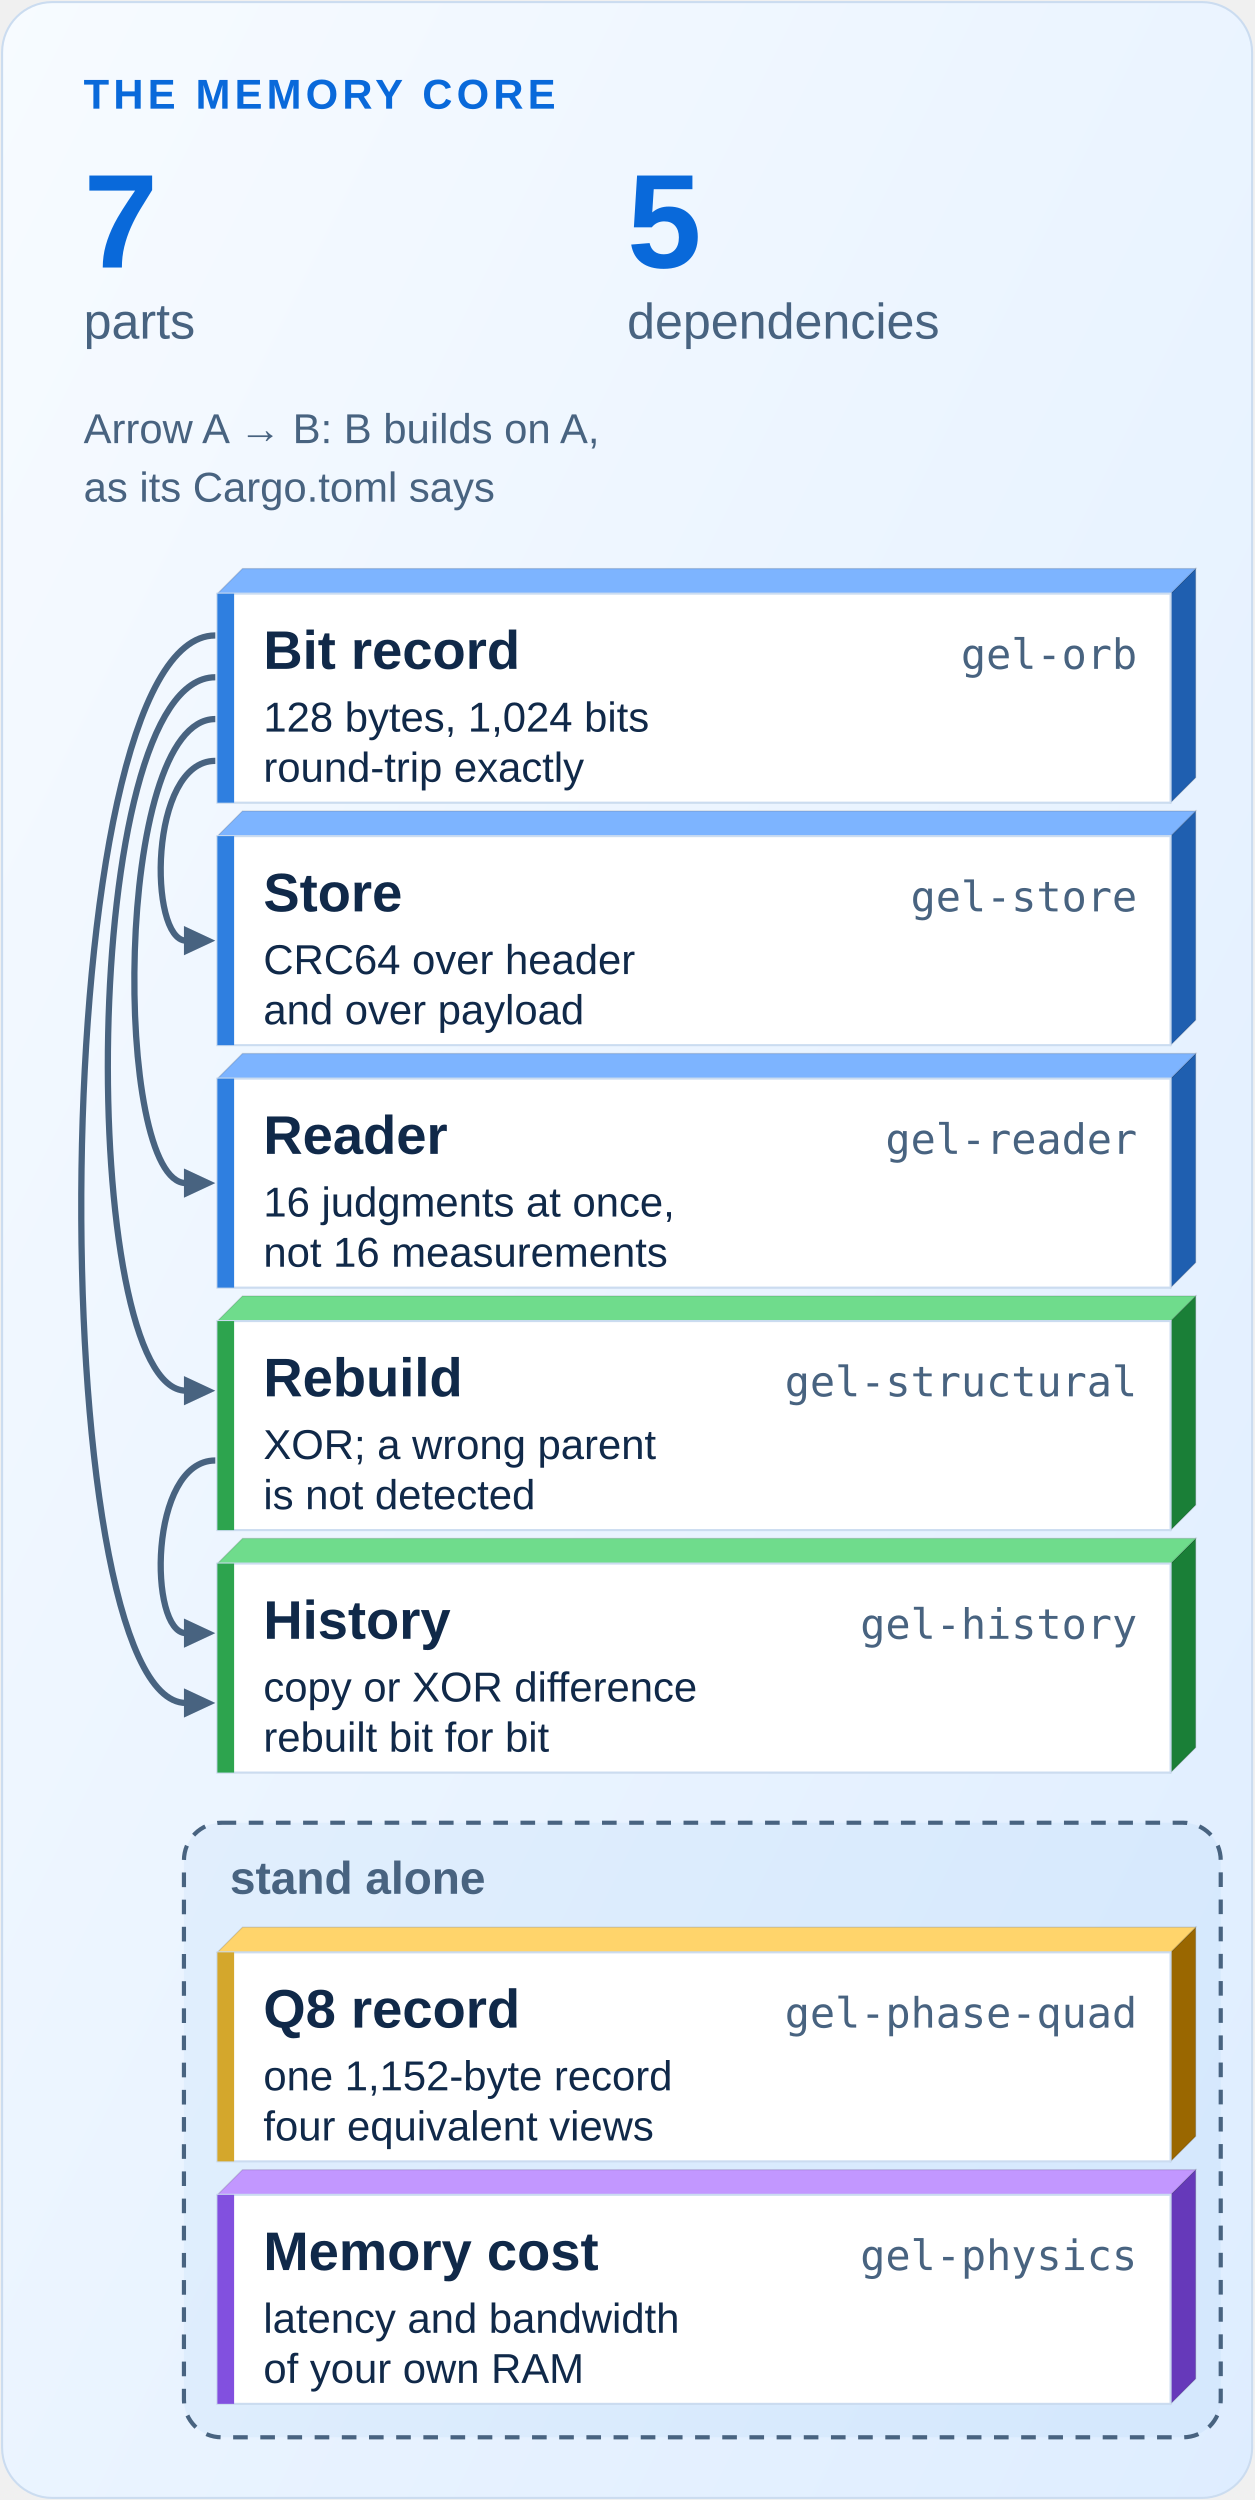
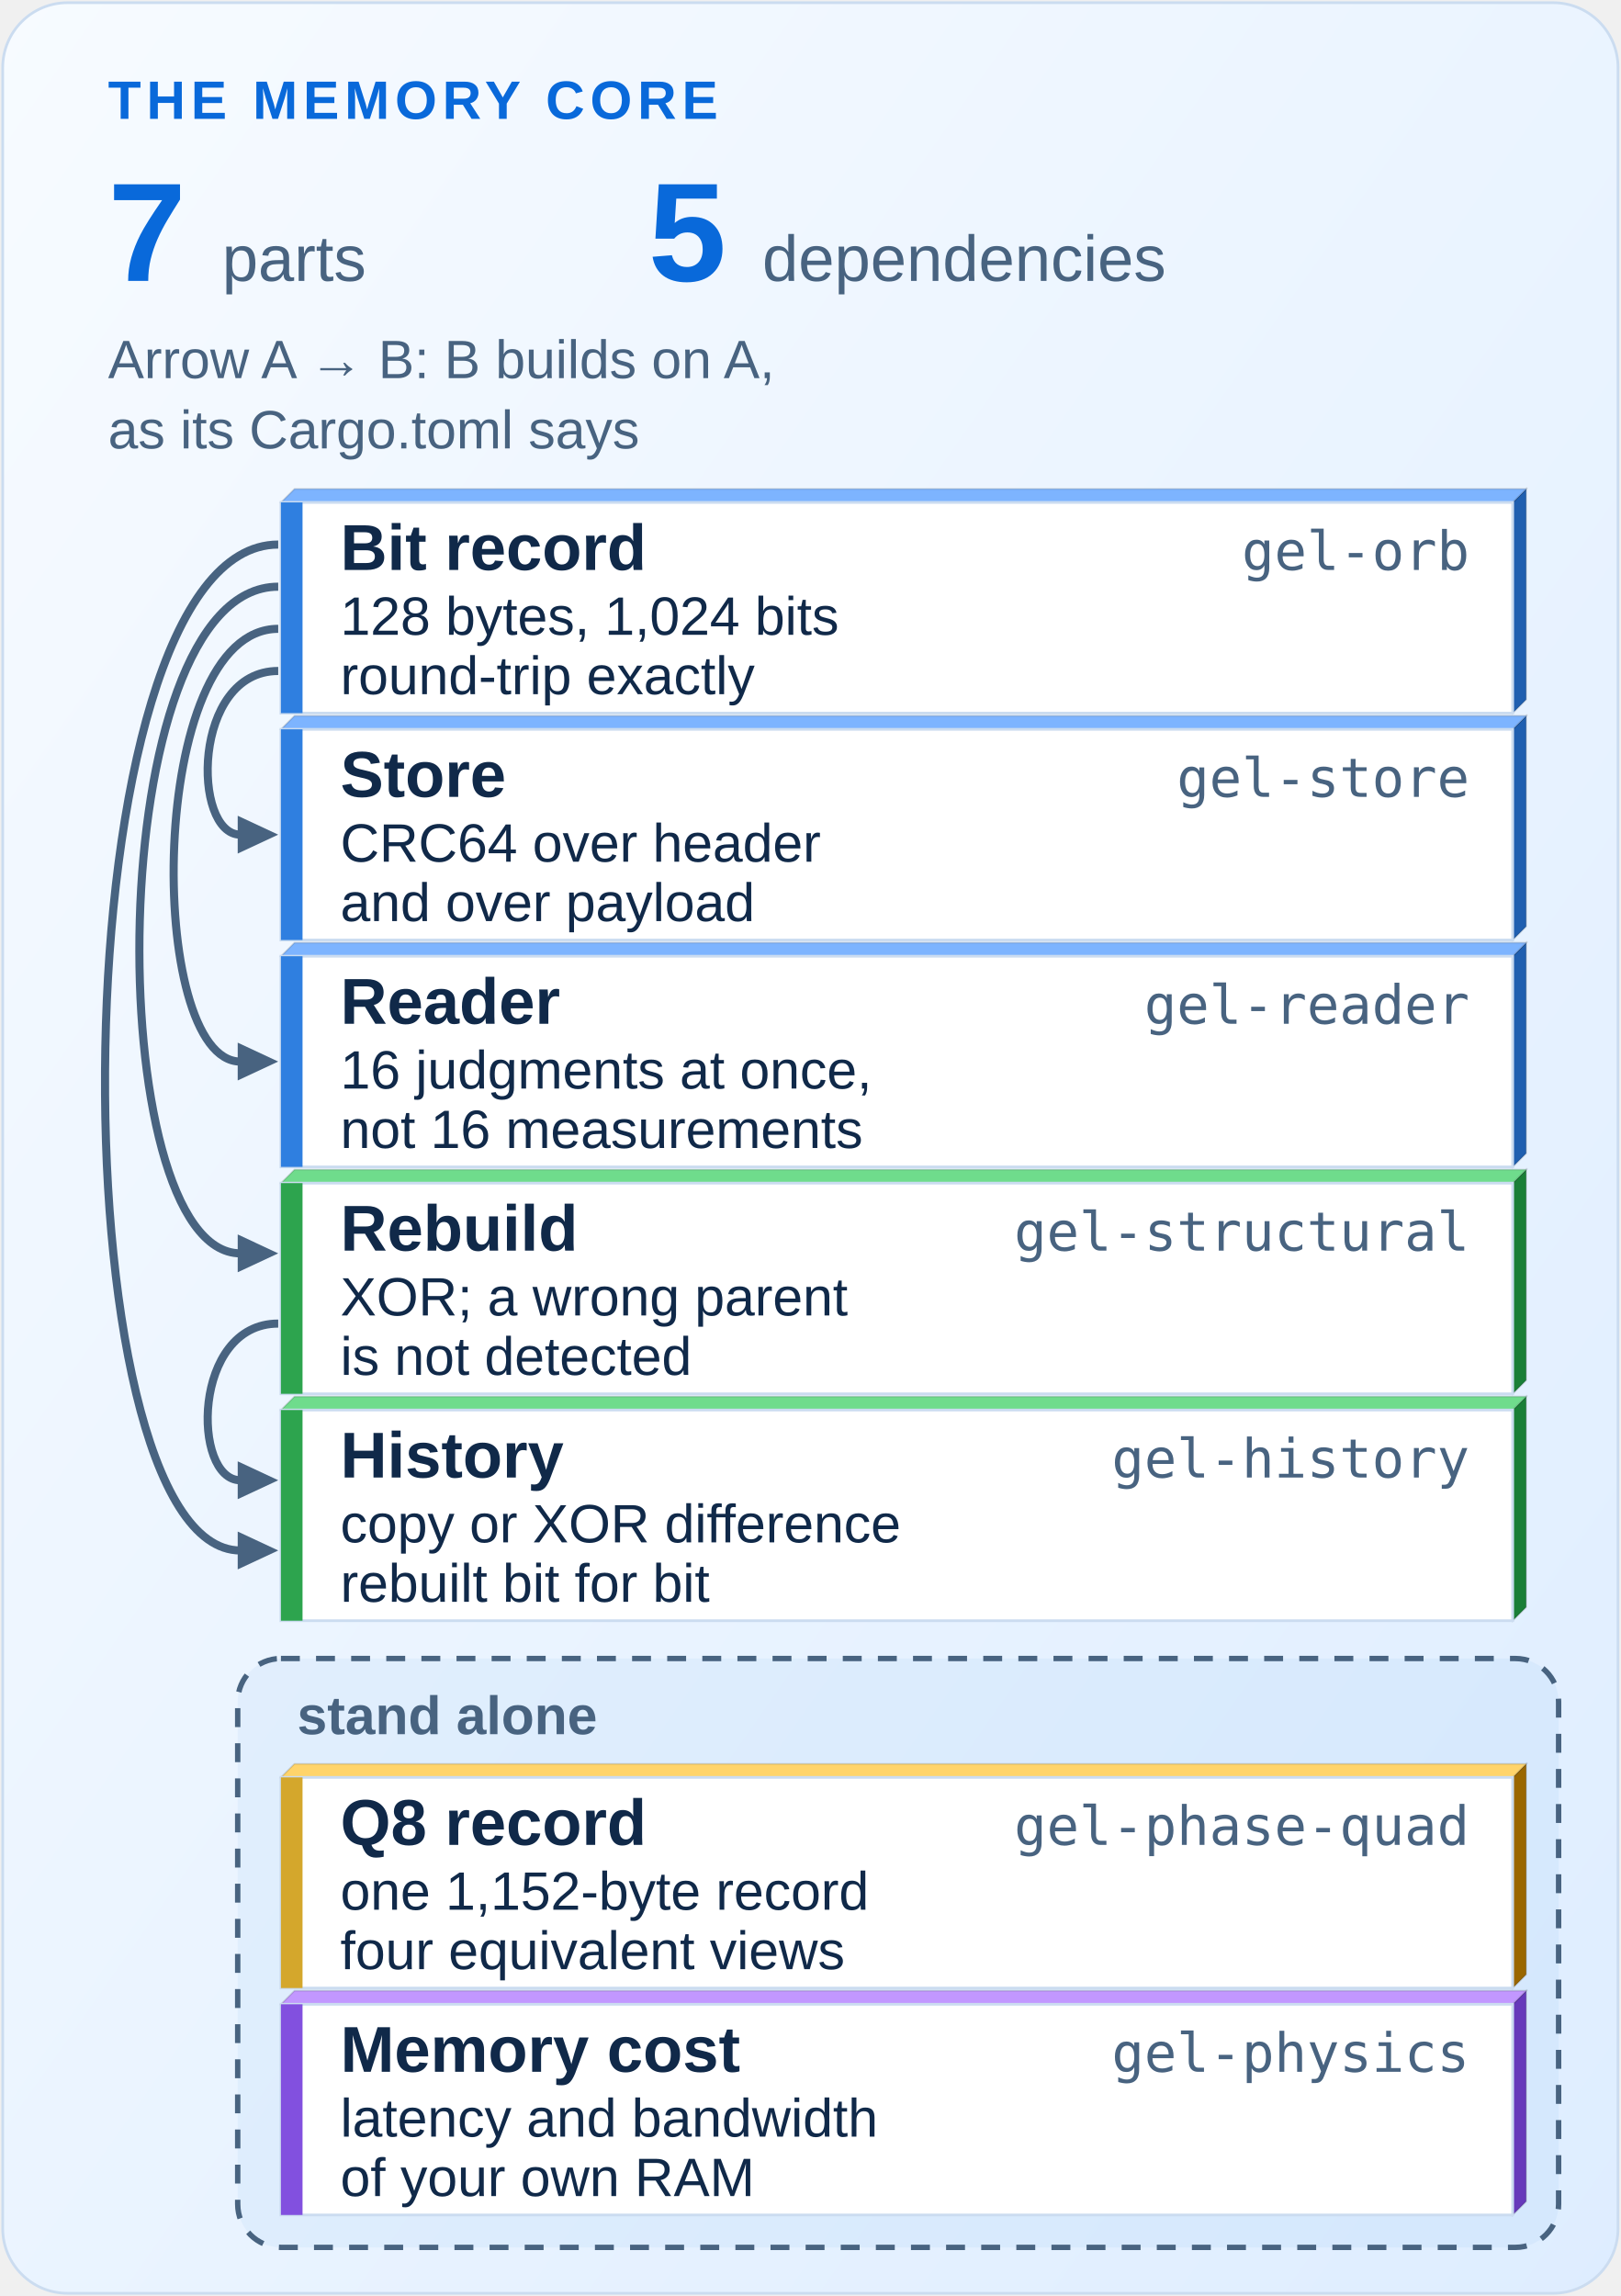
- <svg xmlns="http://www.w3.org/2000/svg" width="600" height="1196" viewBox="0 0 600 1196" role="img" aria-labelledby="t d">
+ <svg xmlns="http://www.w3.org/2000/svg" width="600" height="850" viewBox="0 0 600 850" role="img" aria-labelledby="t d">
  <style>
svg{font-size:20px}
text{font-family:Arial,Helvetica,sans-serif;fill:#102949}
.mono{font-family:ui-monospace,Consolas,"DejaVu Sans Mono",monospace;fill:#486380}
.kick{font-size:20px;font-weight:700;letter-spacing:2px;fill:#0969da}
.big{fill:#0969da;font-weight:700}.pb{animation:cph-in .55s cubic-bezier(.2,.8,.2,1) both}.pn{animation:cph-in .6s ease-out both}.pa{animation:cph-draw .5s ease-out both}.ph,.px{animation:cph-fade .5s ease-out both}.pp{animation:cph-run .9s ease-in-out both}@keyframes cph-in{from{opacity:0;transform:translateY(16px)}to{opacity:1;transform:none}}@keyframes cph-draw{from{stroke-dasharray:100 100;stroke-dashoffset:100}to{stroke-dasharray:100 100;stroke-dashoffset:0}}@keyframes cph-fade{from{opacity:0}to{opacity:1}}@keyframes cph-run{from{stroke:#0969da;stroke-dasharray:12 200;stroke-dashoffset:20}to{stroke:#0969da;stroke-dasharray:12 200;stroke-dashoffset:-110}}@media (prefers-reduced-motion:reduce){.pb,.pn,.pa,.ph,.px,.pp{animation:none}}.mut{fill:#486380}.b{font-weight:700}
</style>
  <defs>
    <linearGradient id="bg" x2="1" y2="1">
      <stop stop-color="#f7fbff" />
      <stop offset="1" stop-color="#deedff" />
    </linearGradient>
    <clipPath id="card">
-       <rect x="1" y="1" width="598" height="1194" rx="24" />
+       <rect x="1" y="1" width="598" height="848" rx="24" />
    </clipPath>
  </defs>
-   <rect x="1" y="1" width="598" height="1194" rx="24" fill="url(#bg)" stroke="#cbdcf0" />
-   <text class="kick" x="40" y="52">THE MEMORY CORE</text>
+   <rect x="1" y="1" width="598" height="848" rx="24" fill="url(#bg)" stroke="#cbdcf0" />
+   <text class="kick" x="40" y="44">THE MEMORY CORE</text>
  <g class="pn" style="animation-delay:.05s">
-     <text x="40" y="128" font-size="64" class="big">7</text>
-     <text x="40" y="162" font-size="24" class="mut">parts</text>
+     <text x="40" y="104" font-size="52" class="big">7</text>
+     <text x="82.2" y="104" font-size="24" class="mut">parts</text>
  </g>
  <g class="pn" style="animation-delay:.2s">
-     <text x="300" y="128" font-size="64" class="big">5</text>
-     <text x="300" y="162" font-size="24" class="mut">dependencies</text>
+     <text x="240" y="104" font-size="52" class="big">5</text>
+     <text x="282.2" y="104" font-size="24" class="mut">dependencies</text>
  </g>
-   <text x="40" y="212" font-size="20" class="mut">Arrow A → B: B builds on A,</text>
-   <text x="40" y="240" font-size="20" class="mut">as its Cargo.toml says</text>
+   <text x="40" y="140" font-size="20" class="mut">Arrow A → B: B builds on A,</text>
+   <text x="40" y="166" font-size="20" class="mut">as its Cargo.toml says</text>
  <g class="px" style="animation-delay:1.25s">
-     <rect x="88.0" y="872.0" width="496.0" height="294.0" rx="18" fill="#0969da" fill-opacity=".05" stroke="#486380" stroke-width="2" stroke-dasharray="7 6" />
-     <text x="110.0" y="906.0" font-size="22" class="b mut">stand alone</text>
+     <rect x="88.0" y="614.0" width="489.0" height="218.0" rx="16" fill="#0969da" fill-opacity=".05" stroke="#486380" stroke-width="2" stroke-dasharray="7 6" />
+     <text x="110.0" y="642.0" font-size="20" class="b mut">stand alone</text>
  </g>
  <g class="pb" style="animation-delay:0.45s">
-     <polygon points="104.0,284.0 560.0,284.0 560.0,384.0 104.0,384.0" fill="#ffffff" stroke="#00000022" stroke-width=".6" />
-     <polygon points="560.0,284.0 572.0,272.0 572.0,372.0 560.0,384.0" fill="#1f5fb0" stroke="#00000022" stroke-width=".6" />
-     <polygon points="104.0,284.0 116.0,272.0 572.0,272.0 560.0,284.0" fill="#7db4ff" stroke="#00000022" stroke-width=".6" />
-     <rect x="104" y="284" width="456" height="100" fill="#ffffff" stroke="#cbdcf0" />
-     <rect x="104" y="284" width="8" height="100" fill="#2f7fe0" />
-     <text x="126.0" y="320.0" font-size="26" class="b">Bit record</text>
-     <text class="mono" x="544.0" y="320.0" font-size="20" text-anchor="end">gel-orb</text>
-     <text x="126.0" y="350.0" font-size="20">128 bytes, 1,024 bits</text>
-     <text x="126.0" y="374.0" font-size="20">round-trip exactly</text>
+     <polygon points="104.0,186.0 560.0,186.0 560.0,264.0 104.0,264.0" fill="#ffffff" stroke="#00000022" stroke-width=".6" />
+     <polygon points="560.0,186.0 565.0,181.0 565.0,259.0 560.0,264.0" fill="#1f5fb0" stroke="#00000022" stroke-width=".6" />
+     <polygon points="104.0,186.0 109.0,181.0 565.0,181.0 560.0,186.0" fill="#7db4ff" stroke="#00000022" stroke-width=".6" />
+     <rect x="104" y="186" width="456" height="78" fill="#ffffff" stroke="#cbdcf0" />
+     <rect x="104" y="186" width="8" height="78" fill="#2f7fe0" />
+     <text x="126.0" y="211.0" font-size="24" class="b">Bit record</text>
+     <text class="mono" x="544.0" y="211.0" font-size="20" text-anchor="end">gel-orb</text>
+     <text x="126.0" y="235.0" font-size="20">128 bytes, 1,024 bits</text>
+     <text x="126.0" y="257.0" font-size="20">round-trip exactly</text>
  </g>
  <g class="pb" style="animation-delay:0.61s">
-     <polygon points="104.0,400.0 560.0,400.0 560.0,500.0 104.0,500.0" fill="#ffffff" stroke="#00000022" stroke-width=".6" />
-     <polygon points="560.0,400.0 572.0,388.0 572.0,488.0 560.0,500.0" fill="#1f5fb0" stroke="#00000022" stroke-width=".6" />
-     <polygon points="104.0,400.0 116.0,388.0 572.0,388.0 560.0,400.0" fill="#7db4ff" stroke="#00000022" stroke-width=".6" />
-     <rect x="104" y="400" width="456" height="100" fill="#ffffff" stroke="#cbdcf0" />
-     <rect x="104" y="400" width="8" height="100" fill="#2f7fe0" />
-     <text x="126.0" y="436.0" font-size="26" class="b">Store</text>
-     <text class="mono" x="544.0" y="436.0" font-size="20" text-anchor="end">gel-store</text>
-     <text x="126.0" y="466.0" font-size="20">CRC64 over header</text>
-     <text x="126.0" y="490.0" font-size="20">and over payload</text>
+     <polygon points="104.0,270.0 560.0,270.0 560.0,348.0 104.0,348.0" fill="#ffffff" stroke="#00000022" stroke-width=".6" />
+     <polygon points="560.0,270.0 565.0,265.0 565.0,343.0 560.0,348.0" fill="#1f5fb0" stroke="#00000022" stroke-width=".6" />
+     <polygon points="104.0,270.0 109.0,265.0 565.0,265.0 560.0,270.0" fill="#7db4ff" stroke="#00000022" stroke-width=".6" />
+     <rect x="104" y="270" width="456" height="78" fill="#ffffff" stroke="#cbdcf0" />
+     <rect x="104" y="270" width="8" height="78" fill="#2f7fe0" />
+     <text x="126.0" y="295.0" font-size="24" class="b">Store</text>
+     <text class="mono" x="544.0" y="295.0" font-size="20" text-anchor="end">gel-store</text>
+     <text x="126.0" y="319.0" font-size="20">CRC64 over header</text>
+     <text x="126.0" y="341.0" font-size="20">and over payload</text>
  </g>
  <g class="pb" style="animation-delay:0.77s">
-     <polygon points="104.0,516.0 560.0,516.0 560.0,616.0 104.0,616.0" fill="#ffffff" stroke="#00000022" stroke-width=".6" />
-     <polygon points="560.0,516.0 572.0,504.0 572.0,604.0 560.0,616.0" fill="#1f5fb0" stroke="#00000022" stroke-width=".6" />
-     <polygon points="104.0,516.0 116.0,504.0 572.0,504.0 560.0,516.0" fill="#7db4ff" stroke="#00000022" stroke-width=".6" />
-     <rect x="104" y="516" width="456" height="100" fill="#ffffff" stroke="#cbdcf0" />
-     <rect x="104" y="516" width="8" height="100" fill="#2f7fe0" />
-     <text x="126.0" y="552.0" font-size="26" class="b">Reader</text>
-     <text class="mono" x="544.0" y="552.0" font-size="20" text-anchor="end">gel-reader</text>
-     <text x="126.0" y="582.0" font-size="20">16 judgments at once,</text>
-     <text x="126.0" y="606.0" font-size="20">not 16 measurements</text>
+     <polygon points="104.0,354.0 560.0,354.0 560.0,432.0 104.0,432.0" fill="#ffffff" stroke="#00000022" stroke-width=".6" />
+     <polygon points="560.0,354.0 565.0,349.0 565.0,427.0 560.0,432.0" fill="#1f5fb0" stroke="#00000022" stroke-width=".6" />
+     <polygon points="104.0,354.0 109.0,349.0 565.0,349.0 560.0,354.0" fill="#7db4ff" stroke="#00000022" stroke-width=".6" />
+     <rect x="104" y="354" width="456" height="78" fill="#ffffff" stroke="#cbdcf0" />
+     <rect x="104" y="354" width="8" height="78" fill="#2f7fe0" />
+     <text x="126.0" y="379.0" font-size="24" class="b">Reader</text>
+     <text class="mono" x="544.0" y="379.0" font-size="20" text-anchor="end">gel-reader</text>
+     <text x="126.0" y="403.0" font-size="20">16 judgments at once,</text>
+     <text x="126.0" y="425.0" font-size="20">not 16 measurements</text>
  </g>
  <g class="pb" style="animation-delay:0.93s">
-     <polygon points="104.0,632.0 560.0,632.0 560.0,732.0 104.0,732.0" fill="#ffffff" stroke="#00000022" stroke-width=".6" />
-     <polygon points="560.0,632.0 572.0,620.0 572.0,720.0 560.0,732.0" fill="#1a7f37" stroke="#00000022" stroke-width=".6" />
-     <polygon points="104.0,632.0 116.0,620.0 572.0,620.0 560.0,632.0" fill="#6fdc8c" stroke="#00000022" stroke-width=".6" />
-     <rect x="104" y="632" width="456" height="100" fill="#ffffff" stroke="#cbdcf0" />
-     <rect x="104" y="632" width="8" height="100" fill="#2da44e" />
-     <text x="126.0" y="668.0" font-size="26" class="b">Rebuild</text>
-     <text class="mono" x="544.0" y="668.0" font-size="20" text-anchor="end">gel-structural</text>
-     <text x="126.0" y="698.0" font-size="20">XOR; a wrong parent</text>
-     <text x="126.0" y="722.0" font-size="20">is not detected</text>
+     <polygon points="104.0,438.0 560.0,438.0 560.0,516.0 104.0,516.0" fill="#ffffff" stroke="#00000022" stroke-width=".6" />
+     <polygon points="560.0,438.0 565.0,433.0 565.0,511.0 560.0,516.0" fill="#1a7f37" stroke="#00000022" stroke-width=".6" />
+     <polygon points="104.0,438.0 109.0,433.0 565.0,433.0 560.0,438.0" fill="#6fdc8c" stroke="#00000022" stroke-width=".6" />
+     <rect x="104" y="438" width="456" height="78" fill="#ffffff" stroke="#cbdcf0" />
+     <rect x="104" y="438" width="8" height="78" fill="#2da44e" />
+     <text x="126.0" y="463.0" font-size="24" class="b">Rebuild</text>
+     <text class="mono" x="544.0" y="463.0" font-size="20" text-anchor="end">gel-structural</text>
+     <text x="126.0" y="487.0" font-size="20">XOR; a wrong parent</text>
+     <text x="126.0" y="509.0" font-size="20">is not detected</text>
  </g>
  <g class="pb" style="animation-delay:1.09s">
-     <polygon points="104.0,748.0 560.0,748.0 560.0,848.0 104.0,848.0" fill="#ffffff" stroke="#00000022" stroke-width=".6" />
-     <polygon points="560.0,748.0 572.0,736.0 572.0,836.0 560.0,848.0" fill="#1a7f37" stroke="#00000022" stroke-width=".6" />
-     <polygon points="104.0,748.0 116.0,736.0 572.0,736.0 560.0,748.0" fill="#6fdc8c" stroke="#00000022" stroke-width=".6" />
-     <rect x="104" y="748" width="456" height="100" fill="#ffffff" stroke="#cbdcf0" />
-     <rect x="104" y="748" width="8" height="100" fill="#2da44e" />
-     <text x="126.0" y="784.0" font-size="26" class="b">History</text>
-     <text class="mono" x="544.0" y="784.0" font-size="20" text-anchor="end">gel-history</text>
-     <text x="126.0" y="814.0" font-size="20">copy or XOR difference</text>
-     <text x="126.0" y="838.0" font-size="20">rebuilt bit for bit</text>
+     <polygon points="104.0,522.0 560.0,522.0 560.0,600.0 104.0,600.0" fill="#ffffff" stroke="#00000022" stroke-width=".6" />
+     <polygon points="560.0,522.0 565.0,517.0 565.0,595.0 560.0,600.0" fill="#1a7f37" stroke="#00000022" stroke-width=".6" />
+     <polygon points="104.0,522.0 109.0,517.0 565.0,517.0 560.0,522.0" fill="#6fdc8c" stroke="#00000022" stroke-width=".6" />
+     <rect x="104" y="522" width="456" height="78" fill="#ffffff" stroke="#cbdcf0" />
+     <rect x="104" y="522" width="8" height="78" fill="#2da44e" />
+     <text x="126.0" y="547.0" font-size="24" class="b">History</text>
+     <text class="mono" x="544.0" y="547.0" font-size="20" text-anchor="end">gel-history</text>
+     <text x="126.0" y="571.0" font-size="20">copy or XOR difference</text>
+     <text x="126.0" y="593.0" font-size="20">rebuilt bit for bit</text>
  </g>
  <g class="pb" style="animation-delay:1.25s">
-     <polygon points="104.0,934.0 560.0,934.0 560.0,1034.0 104.0,1034.0" fill="#ffffff" stroke="#00000022" stroke-width=".6" />
-     <polygon points="560.0,934.0 572.0,922.0 572.0,1022.0 560.0,1034.0" fill="#9a6700" stroke="#00000022" stroke-width=".6" />
-     <polygon points="104.0,934.0 116.0,922.0 572.0,922.0 560.0,934.0" fill="#ffd46b" stroke="#00000022" stroke-width=".6" />
-     <rect x="104" y="934" width="456" height="100" fill="#ffffff" stroke="#cbdcf0" />
-     <rect x="104" y="934" width="8" height="100" fill="#d4a72c" />
-     <text x="126.0" y="970.0" font-size="26" class="b">Q8 record</text>
-     <text class="mono" x="544.0" y="970.0" font-size="20" text-anchor="end">gel-phase-quad</text>
-     <text x="126.0" y="1000.0" font-size="20">one 1,152-byte record</text>
-     <text x="126.0" y="1024.0" font-size="20">four equivalent views</text>
+     <polygon points="104.0,658.0 560.0,658.0 560.0,736.0 104.0,736.0" fill="#ffffff" stroke="#00000022" stroke-width=".6" />
+     <polygon points="560.0,658.0 565.0,653.0 565.0,731.0 560.0,736.0" fill="#9a6700" stroke="#00000022" stroke-width=".6" />
+     <polygon points="104.0,658.0 109.0,653.0 565.0,653.0 560.0,658.0" fill="#ffd46b" stroke="#00000022" stroke-width=".6" />
+     <rect x="104" y="658" width="456" height="78" fill="#ffffff" stroke="#cbdcf0" />
+     <rect x="104" y="658" width="8" height="78" fill="#d4a72c" />
+     <text x="126.0" y="683.0" font-size="24" class="b">Q8 record</text>
+     <text class="mono" x="544.0" y="683.0" font-size="20" text-anchor="end">gel-phase-quad</text>
+     <text x="126.0" y="707.0" font-size="20">one 1,152-byte record</text>
+     <text x="126.0" y="729.0" font-size="20">four equivalent views</text>
  </g>
  <g class="pb" style="animation-delay:1.41s">
-     <polygon points="104.0,1050.0 560.0,1050.0 560.0,1150.0 104.0,1150.0" fill="#ffffff" stroke="#00000022" stroke-width=".6" />
-     <polygon points="560.0,1050.0 572.0,1038.0 572.0,1138.0 560.0,1150.0" fill="#6639ba" stroke="#00000022" stroke-width=".6" />
-     <polygon points="104.0,1050.0 116.0,1038.0 572.0,1038.0 560.0,1050.0" fill="#c297ff" stroke="#00000022" stroke-width=".6" />
-     <rect x="104" y="1050" width="456" height="100" fill="#ffffff" stroke="#cbdcf0" />
-     <rect x="104" y="1050" width="8" height="100" fill="#8250df" />
-     <text x="126.0" y="1086.0" font-size="26" class="b">Memory cost</text>
-     <text class="mono" x="544.0" y="1086.0" font-size="20" text-anchor="end">gel-physics</text>
-     <text x="126.0" y="1116.0" font-size="20">latency and bandwidth</text>
-     <text x="126.0" y="1140.0" font-size="20">of your own RAM</text>
+     <polygon points="104.0,742.0 560.0,742.0 560.0,820.0 104.0,820.0" fill="#ffffff" stroke="#00000022" stroke-width=".6" />
+     <polygon points="560.0,742.0 565.0,737.0 565.0,815.0 560.0,820.0" fill="#6639ba" stroke="#00000022" stroke-width=".6" />
+     <polygon points="104.0,742.0 109.0,737.0 565.0,737.0 560.0,742.0" fill="#c297ff" stroke="#00000022" stroke-width=".6" />
+     <rect x="104" y="742" width="456" height="78" fill="#ffffff" stroke="#cbdcf0" />
+     <rect x="104" y="742" width="8" height="78" fill="#8250df" />
+     <text x="126.0" y="767.0" font-size="24" class="b">Memory cost</text>
+     <text class="mono" x="544.0" y="767.0" font-size="20" text-anchor="end">gel-physics</text>
+     <text x="126.0" y="791.0" font-size="20">latency and bandwidth</text>
+     <text x="126.0" y="813.0" font-size="20">of your own RAM</text>
  </g>
-   <path class="pa" style="animation-delay:1.06s" d="M103.0 364.0C71.0 364.0 71.0 450.0 89.0 450.0" pathLength="100" fill="none" stroke="#486380" stroke-width="3" />
-   <polygon class="ph" style="animation-delay:1.46s" points="88.0,443.0 103.0,450.0 88.0,457.0" fill="#486380" />
-   <path class="pa" style="animation-delay:1.22s" d="M103.0 344.0C54.0 344.0 54.0 566.0 89.0 566.0" pathLength="100" fill="none" stroke="#486380" stroke-width="3" />
-   <polygon class="ph" style="animation-delay:1.62s" points="88.0,559.0 103.0,566.0 88.0,573.0" fill="#486380" />
-   <path class="pa" style="animation-delay:1.38s" d="M103.0 324.0C37.0 324.0 37.0 665.3 89.0 665.3" pathLength="100" fill="none" stroke="#486380" stroke-width="3" />
-   <polygon class="ph" style="animation-delay:1.78s" points="88.0,658.3 103.0,665.3 88.0,672.3" fill="#486380" />
-   <path class="pa" style="animation-delay:1.54s" d="M103.0 304.0C20.0 304.0 20.0 814.7 89.0 814.7" pathLength="100" fill="none" stroke="#486380" stroke-width="3" />
-   <polygon class="ph" style="animation-delay:1.94s" points="88.0,807.7 103.0,814.7 88.0,821.7" fill="#486380" />
-   <path class="pa" style="animation-delay:1.54s" d="M103.0 698.7C71.0 698.7 71.0 781.3 89.0 781.3" pathLength="100" fill="none" stroke="#486380" stroke-width="3" />
-   <polygon class="ph" style="animation-delay:1.94s" points="88.0,774.3 103.0,781.3 88.0,788.3" fill="#486380" />
-   <path class="pp" style="animation-delay:2.07s" d="M103.0 364.0C71.0 364.0 71.0 450.0 89.0 450.0" pathLength="100" fill="none" stroke-width="6" stroke-linecap="round" />
-   <path class="pp" style="animation-delay:2.07s" d="M103.0 344.0C54.0 344.0 54.0 566.0 89.0 566.0" pathLength="100" fill="none" stroke-width="6" stroke-linecap="round" />
-   <path class="pp" style="animation-delay:2.07s" d="M103.0 324.0C37.0 324.0 37.0 665.3 89.0 665.3" pathLength="100" fill="none" stroke-width="6" stroke-linecap="round" />
-   <path class="pp" style="animation-delay:2.07s" d="M103.0 304.0C20.0 304.0 20.0 814.7 89.0 814.7" pathLength="100" fill="none" stroke-width="6" stroke-linecap="round" />
-   <path class="pp" style="animation-delay:2.77s" d="M103.0 698.7C71.0 698.7 71.0 781.3 89.0 781.3" pathLength="100" fill="none" stroke-width="6" stroke-linecap="round" />
+   <path class="pa" style="animation-delay:1.06s" d="M103.0 248.4C71.0 248.4 71.0 309.0 89.0 309.0" pathLength="100" fill="none" stroke="#486380" stroke-width="3" />
+   <polygon class="ph" style="animation-delay:1.46s" points="88.0,302.0 103.0,309.0 88.0,316.0" fill="#486380" />
+   <path class="pa" style="animation-delay:1.22s" d="M103.0 232.8C54.0 232.8 54.0 393.0 89.0 393.0" pathLength="100" fill="none" stroke="#486380" stroke-width="3" />
+   <polygon class="ph" style="animation-delay:1.62s" points="88.0,386.0 103.0,393.0 88.0,400.0" fill="#486380" />
+   <path class="pa" style="animation-delay:1.38s" d="M103.0 217.2C37.0 217.2 37.0 464.0 89.0 464.0" pathLength="100" fill="none" stroke="#486380" stroke-width="3" />
+   <polygon class="ph" style="animation-delay:1.78s" points="88.0,457.0 103.0,464.0 88.0,471.0" fill="#486380" />
+   <path class="pa" style="animation-delay:1.54s" d="M103.0 201.6C20.0 201.6 20.0 574.0 89.0 574.0" pathLength="100" fill="none" stroke="#486380" stroke-width="3" />
+   <polygon class="ph" style="animation-delay:1.94s" points="88.0,567.0 103.0,574.0 88.0,581.0" fill="#486380" />
+   <path class="pa" style="animation-delay:1.54s" d="M103.0 490.0C71.0 490.0 71.0 548.0 89.0 548.0" pathLength="100" fill="none" stroke="#486380" stroke-width="3" />
+   <polygon class="ph" style="animation-delay:1.94s" points="88.0,541.0 103.0,548.0 88.0,555.0" fill="#486380" />
+   <path class="pp" style="animation-delay:2.07s" d="M103.0 248.4C71.0 248.4 71.0 309.0 89.0 309.0" pathLength="100" fill="none" stroke-width="6" stroke-linecap="round" />
+   <path class="pp" style="animation-delay:2.07s" d="M103.0 232.8C54.0 232.8 54.0 393.0 89.0 393.0" pathLength="100" fill="none" stroke-width="6" stroke-linecap="round" />
+   <path class="pp" style="animation-delay:2.07s" d="M103.0 217.2C37.0 217.2 37.0 464.0 89.0 464.0" pathLength="100" fill="none" stroke-width="6" stroke-linecap="round" />
+   <path class="pp" style="animation-delay:2.07s" d="M103.0 201.6C20.0 201.6 20.0 574.0 89.0 574.0" pathLength="100" fill="none" stroke-width="6" stroke-linecap="round" />
+   <path class="pp" style="animation-delay:2.77s" d="M103.0 490.0C71.0 490.0 71.0 548.0 89.0 548.0" pathLength="100" fill="none" stroke-width="6" stroke-linecap="round" />
</svg>
